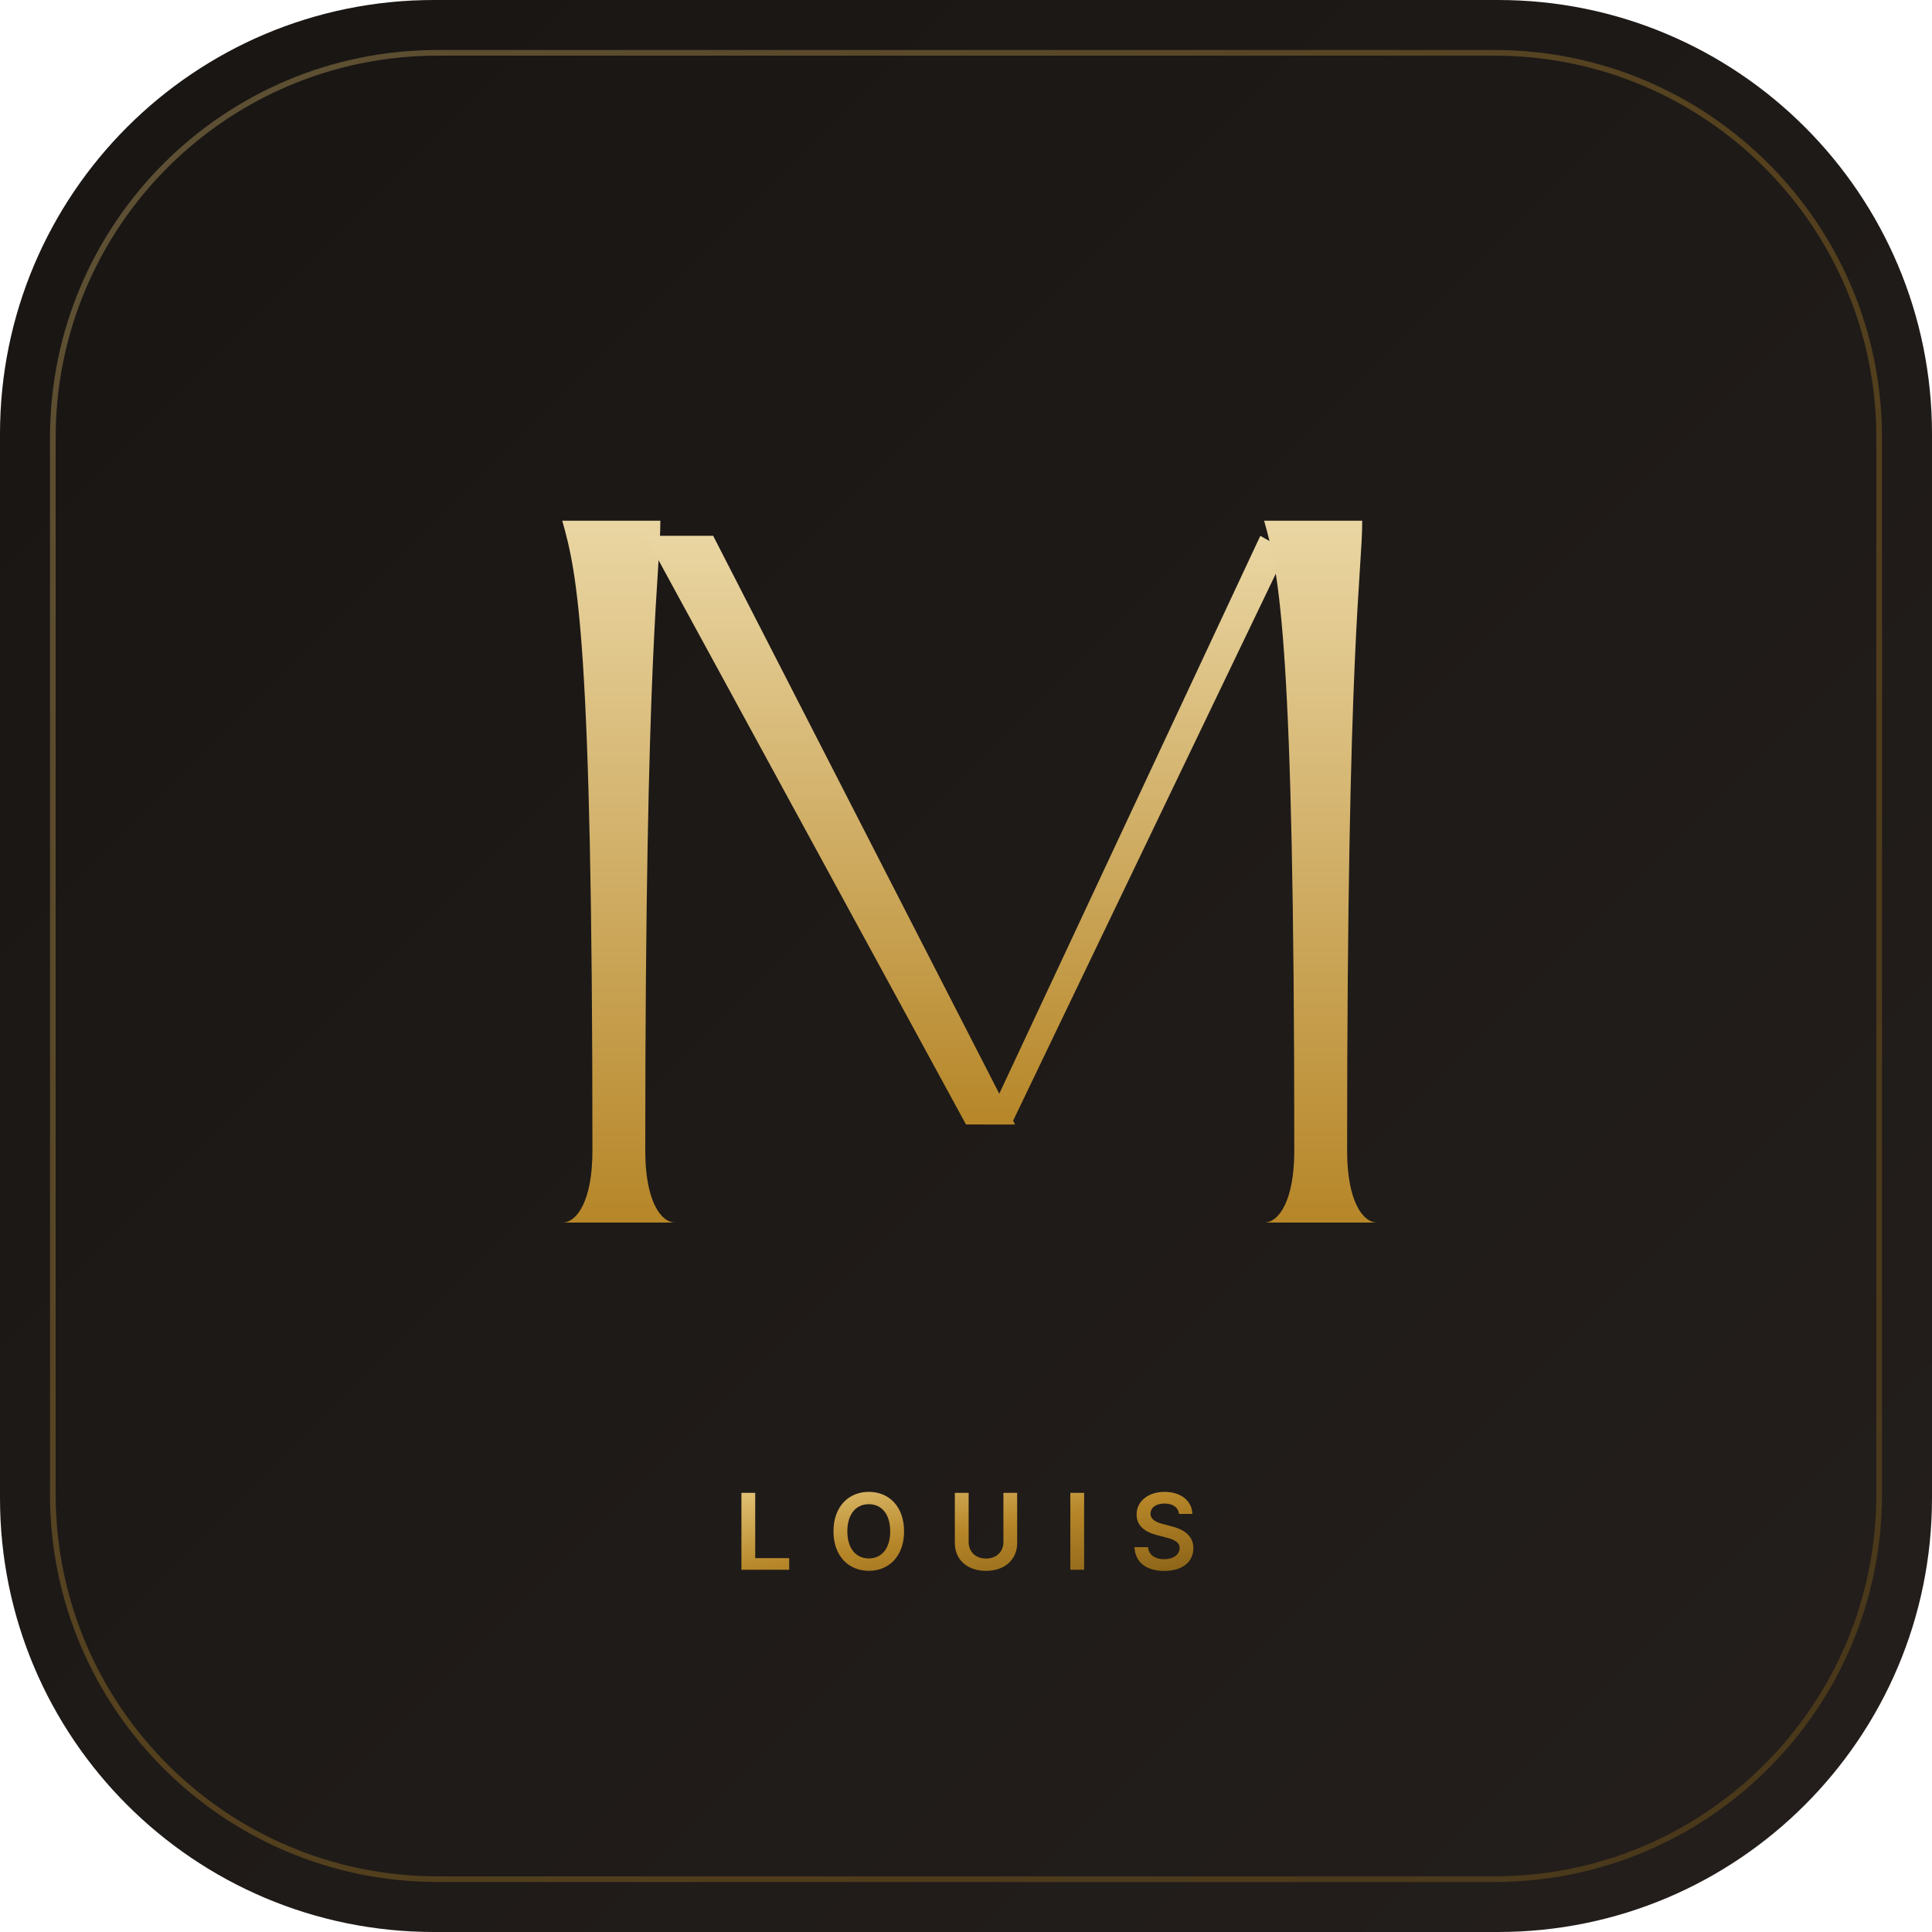
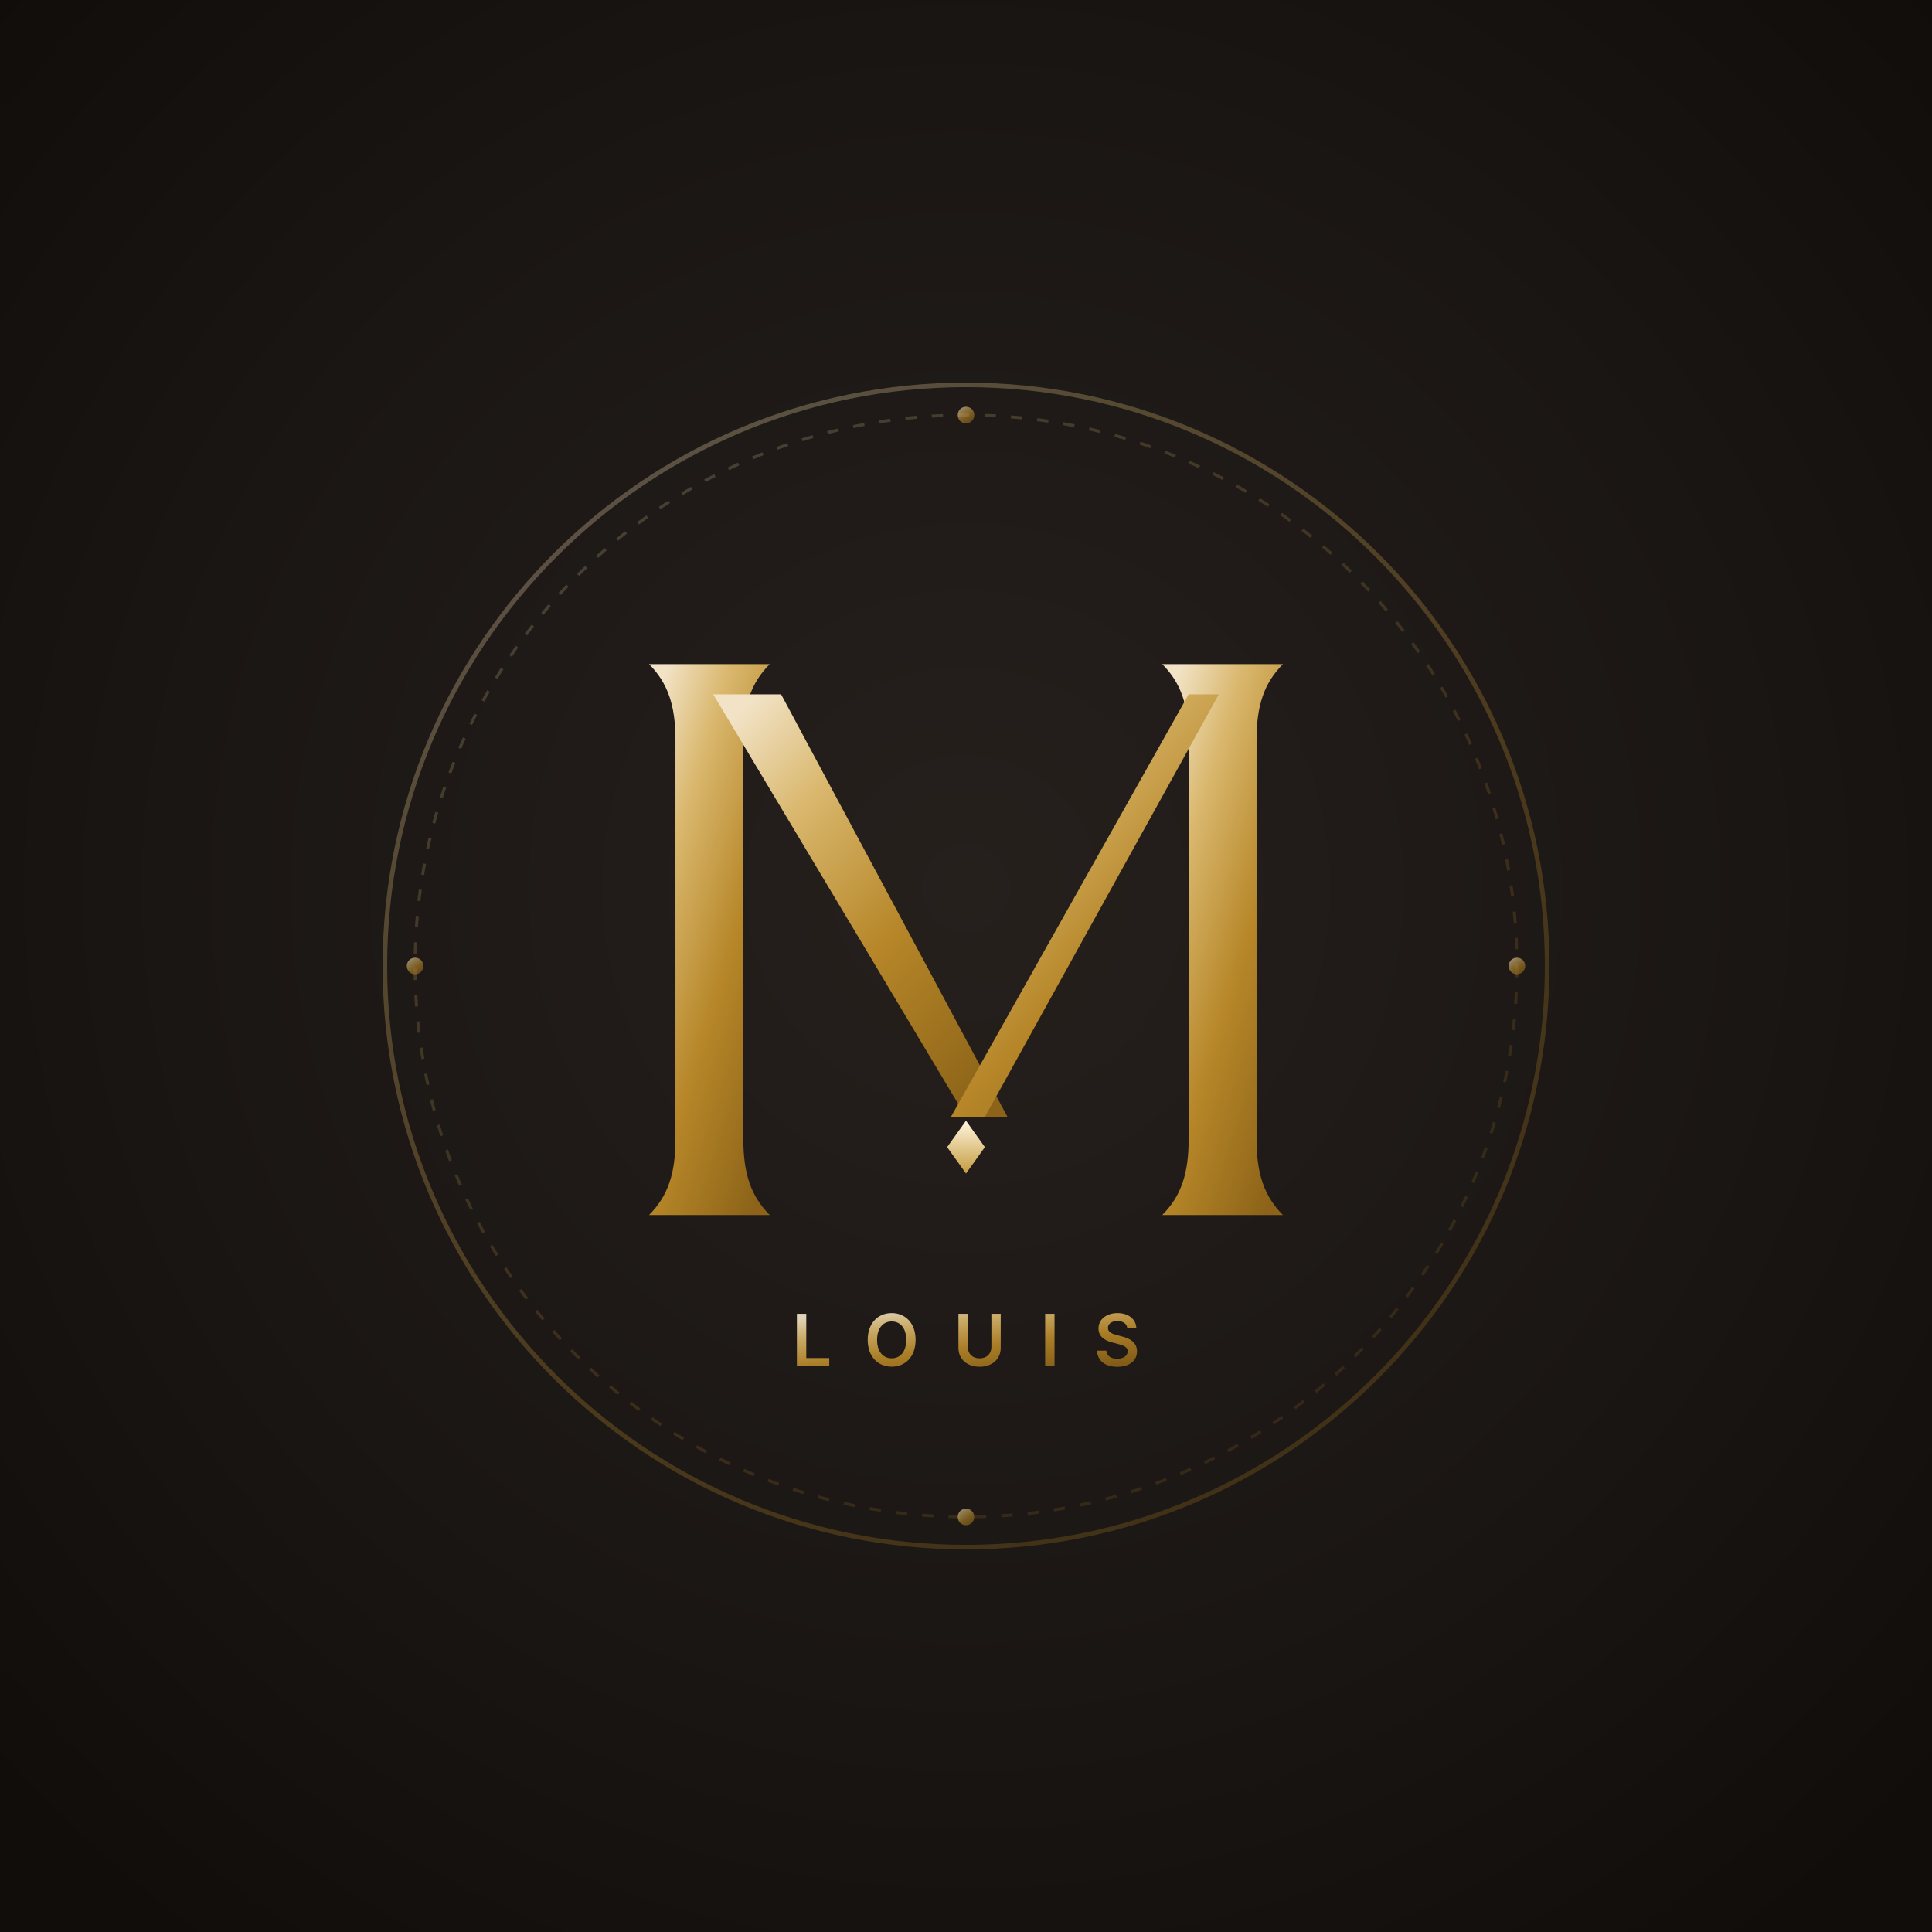
<svg xmlns="http://www.w3.org/2000/svg" viewBox="0 0 512 512" width="512" height="512">
  <defs>
-     <linearGradient id="bgGrad" x1="0%" y1="0%" x2="100%" y2="100%">
-       <stop offset="0%" stop-color="#181513" />
-       <stop offset="100%" stop-color="#241F1C" />
-     </linearGradient>
-     <linearGradient id="goldGrad" x1="0%" y1="0%" x2="100%" y2="100%">
-       <stop offset="0%" stop-color="#E2C275" />
-       <stop offset="50%" stop-color="#B68628" />
+     <radialGradient id="bgVignette" cx="50%" cy="46%" r="68%">
+       <stop offset="0%" stop-color="#26201D" />
+       <stop offset="60%" stop-color="#1A1614" />
+       <stop offset="100%" stop-color="#100D0B" />
+     </radialGradient>
+     <linearGradient id="goldGradient" x1="15%" y1="0%" x2="85%" y2="100%">
+       <stop offset="0%" stop-color="#F2E3C6" />
+       <stop offset="25%" stop-color="#D9B76D" />
+       <stop offset="60%" stop-color="#B68628" />
      <stop offset="100%" stop-color="#8C6318" />
    </linearGradient>
-     <linearGradient id="softGold" x1="0%" y1="0%" x2="0%" y2="100%">
-       <stop offset="0%" stop-color="#EAD6A3" />
-       <stop offset="100%" stop-color="#B68628" />
+     <linearGradient id="specularGold" x1="0%" y1="0%" x2="0%" y2="100%">
+       <stop offset="0%" stop-color="#FFF5DE" />
+       <stop offset="100%" stop-color="#C59C40" />
    </linearGradient>
  </defs>
-   <rect width="512" height="512" rx="115" fill="url(#bgGrad)" />
-   <rect x="14" y="14" width="484" height="484" rx="102" fill="none" stroke="url(#goldGrad)" stroke-width="1.5" stroke-opacity="0.35" />
-   <g fill="url(#softGold)" transform="translate(141, 120)">
-     <path d="M 12 18 C 12 18 24 18 34 18 C 34 32 30 50 30 185 C 30 198 34 204 38 204 L 8 204 C 12 204 16 198 16 185 C 16 50 12 32 8 18 Z" />
-     <polygon points="30,22 115,178 128,178 48,22" />
-     <polygon points="120,178 127,178 200,26 193,22" />
-     <path d="M 198 18 C 198 18 210 18 220 18 C 220 32 216 50 216 185 C 216 198 220 204 224 204 L 194 204 C 198 204 202 198 202 185 C 202 50 198 32 194 18 Z" />
+   <rect width="512" height="512" fill="url(#bgVignette)" />
+   <circle cx="256" cy="256" r="154" fill="none" stroke="url(#goldGradient)" stroke-width="1.2" stroke-opacity="0.3" />
+   <circle cx="256" cy="256" r="146" fill="none" stroke="url(#goldGradient)" stroke-width="0.8" stroke-opacity="0.2" stroke-dasharray="3 4" />
+   <circle cx="256" cy="110" r="2.2" fill="url(#goldGradient)" opacity="0.6" />
+   <circle cx="256" cy="402" r="2.2" fill="url(#goldGradient)" opacity="0.6" />
+   <circle cx="110" cy="256" r="2.2" fill="url(#goldGradient)" opacity="0.6" />
+   <circle cx="402" cy="256" r="2.2" fill="url(#goldGradient)" opacity="0.6" />
+   <g fill="url(#goldGradient)">
+     <path d="M 172 176 L 204 176 C 199 181 197 187 197 196 L 197 302 C 197 311 199 317 204 322 L 172 322 C 177 317 179 311 179 302 L 179 196 C 179 187 177 181 172 176 Z" />
+     <path d="M 308 176 L 340 176 C 335 181 333 187 333 196 L 333 302 C 333 311 335 317 340 322 L 308 322 C 313 317 315 311 315 302 L 315 196 C 315 187 313 181 308 176 Z" />
+     <polygon points="189,184 256,296 267,296 207,184" />
+     <polygon points="252,296 261,296 323,184 315,184" />
+     <polygon points="256,297 261,304 256,311 251,304" fill="url(#specularGold)" />
  </g>
-   <text x="256" y="416" font-family="'Cinzel', 'Plus Jakarta Sans', -apple-system, serif" font-size="28" font-weight="600" letter-spacing="10" fill="url(#goldGrad)" text-anchor="middle">LOUIS</text>
+   <text x="256" y="362" font-family="-apple-system, 'Cinzel', 'Plus Jakarta Sans', Georgia, serif" font-size="19" font-weight="600" letter-spacing="9" fill="url(#goldGradient)" text-anchor="middle" opacity="0.92">LOUIS</text>
</svg>
